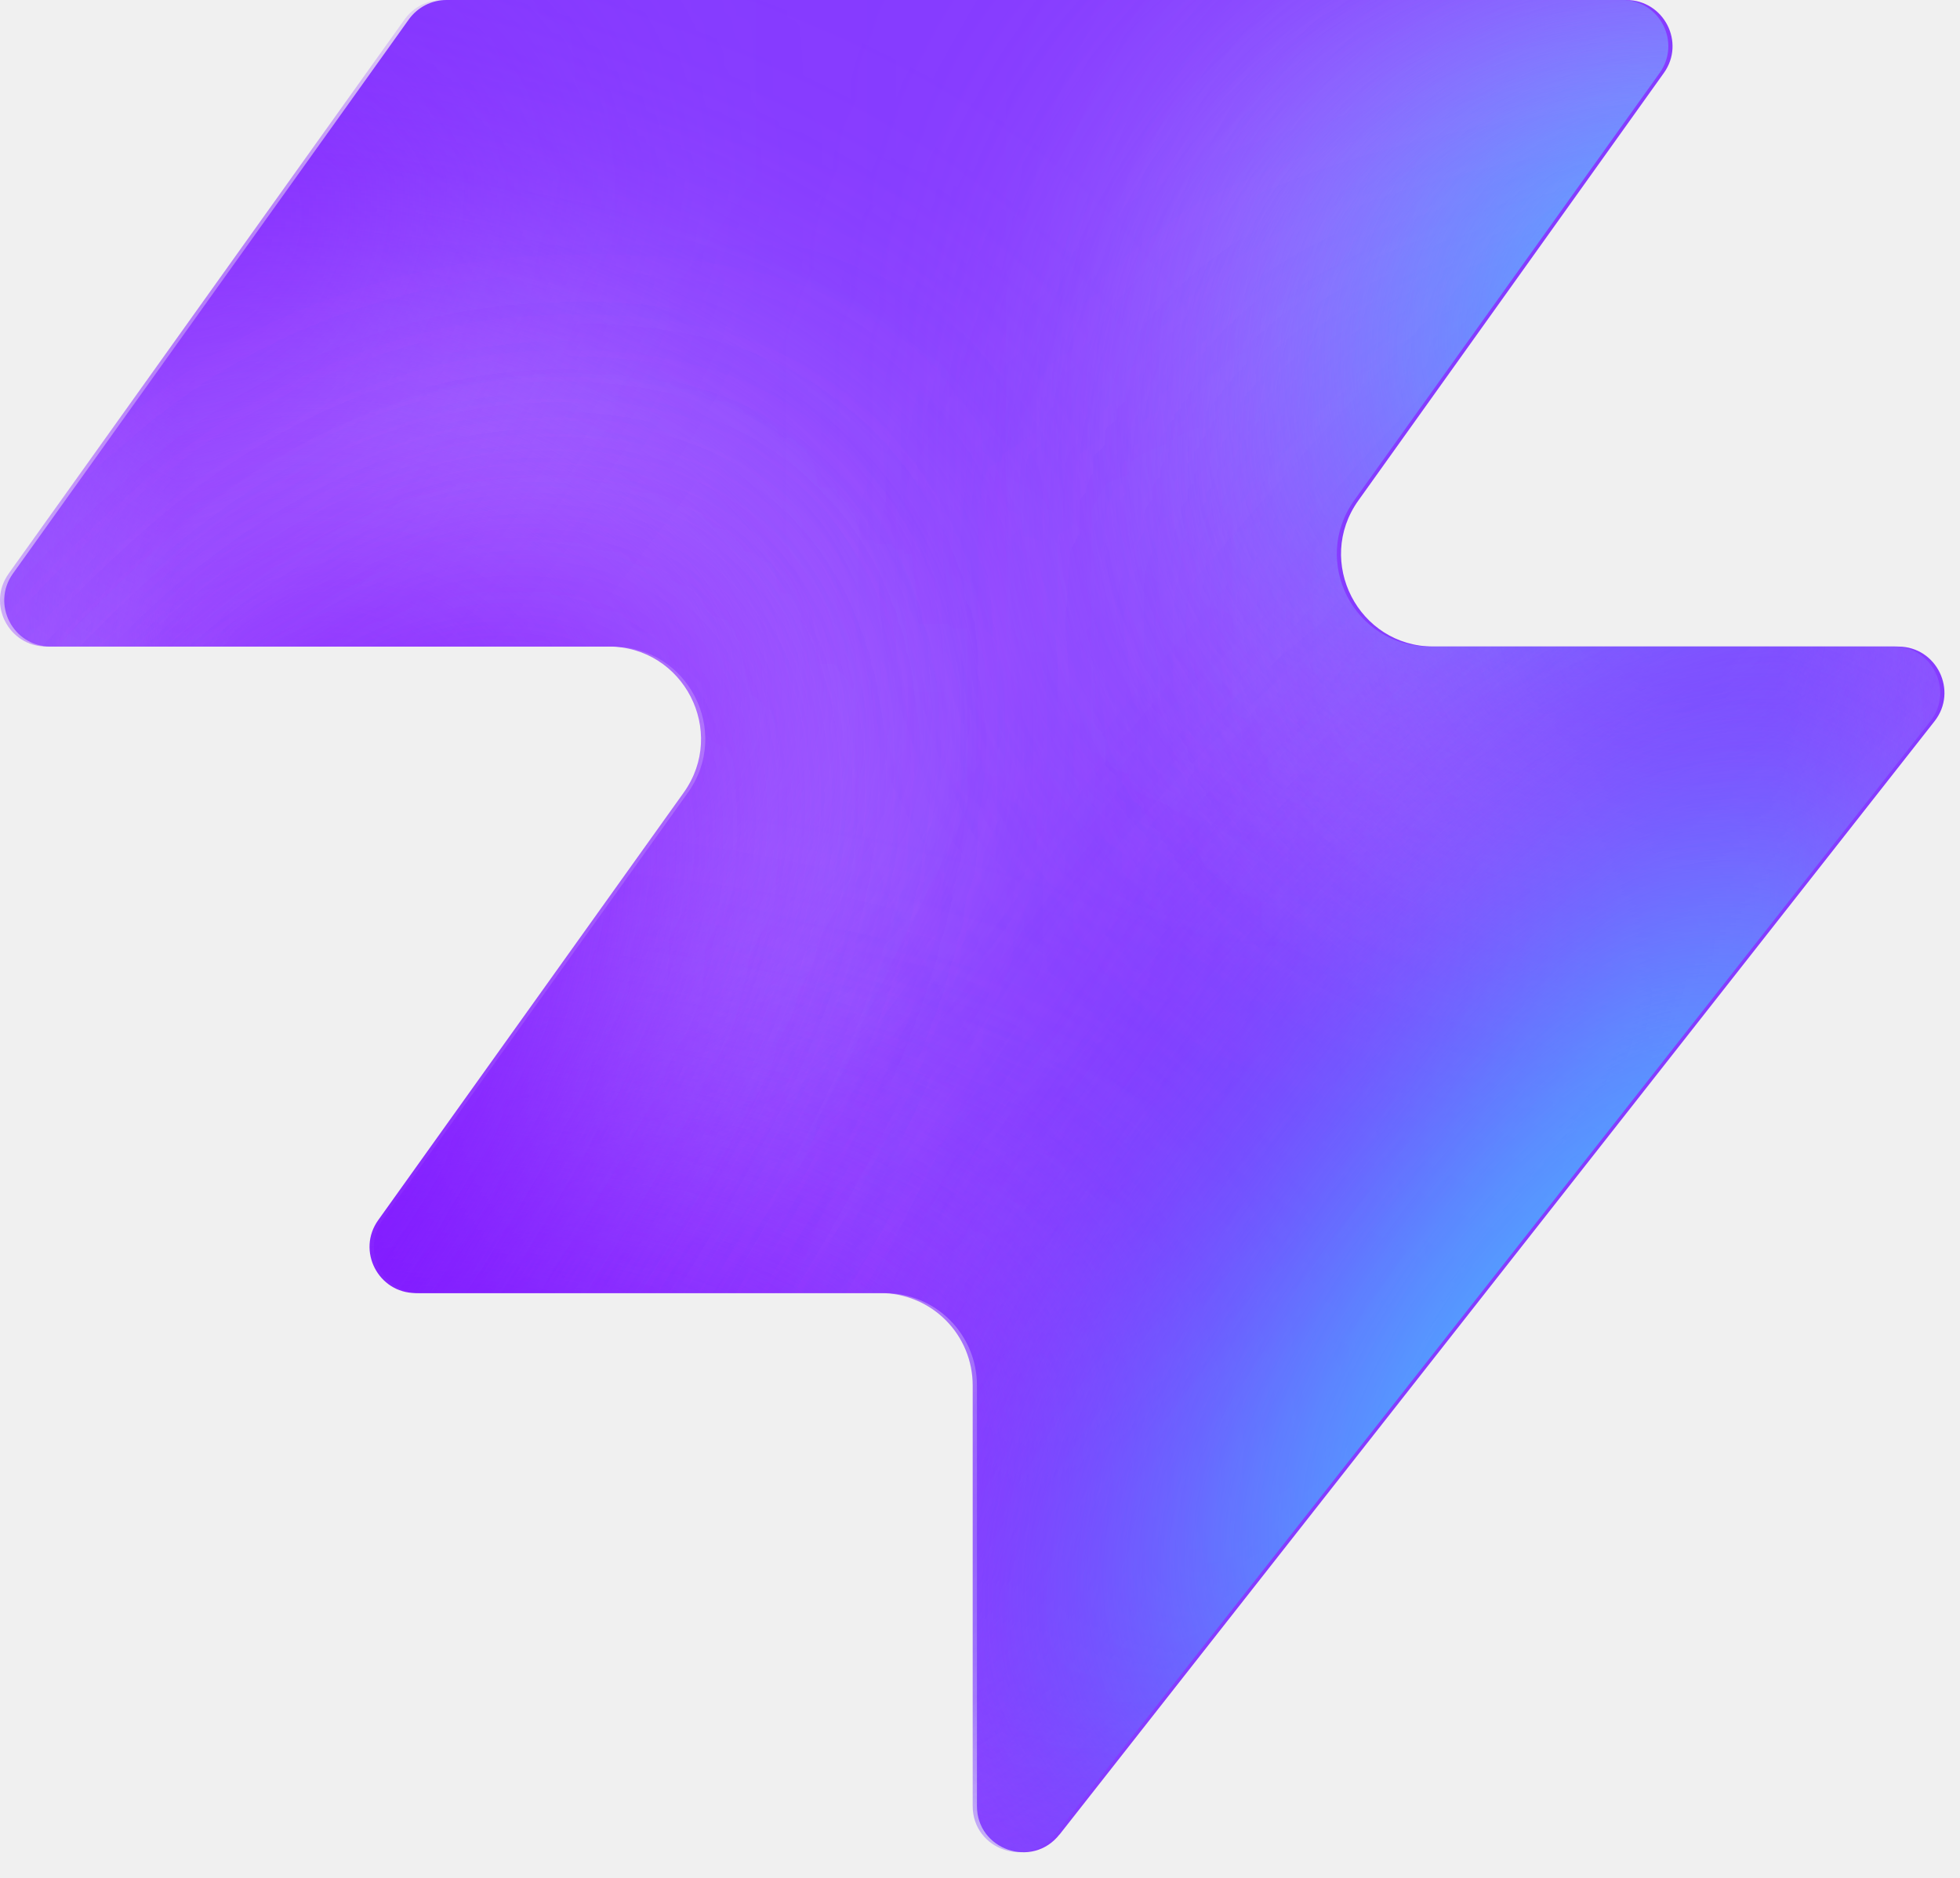
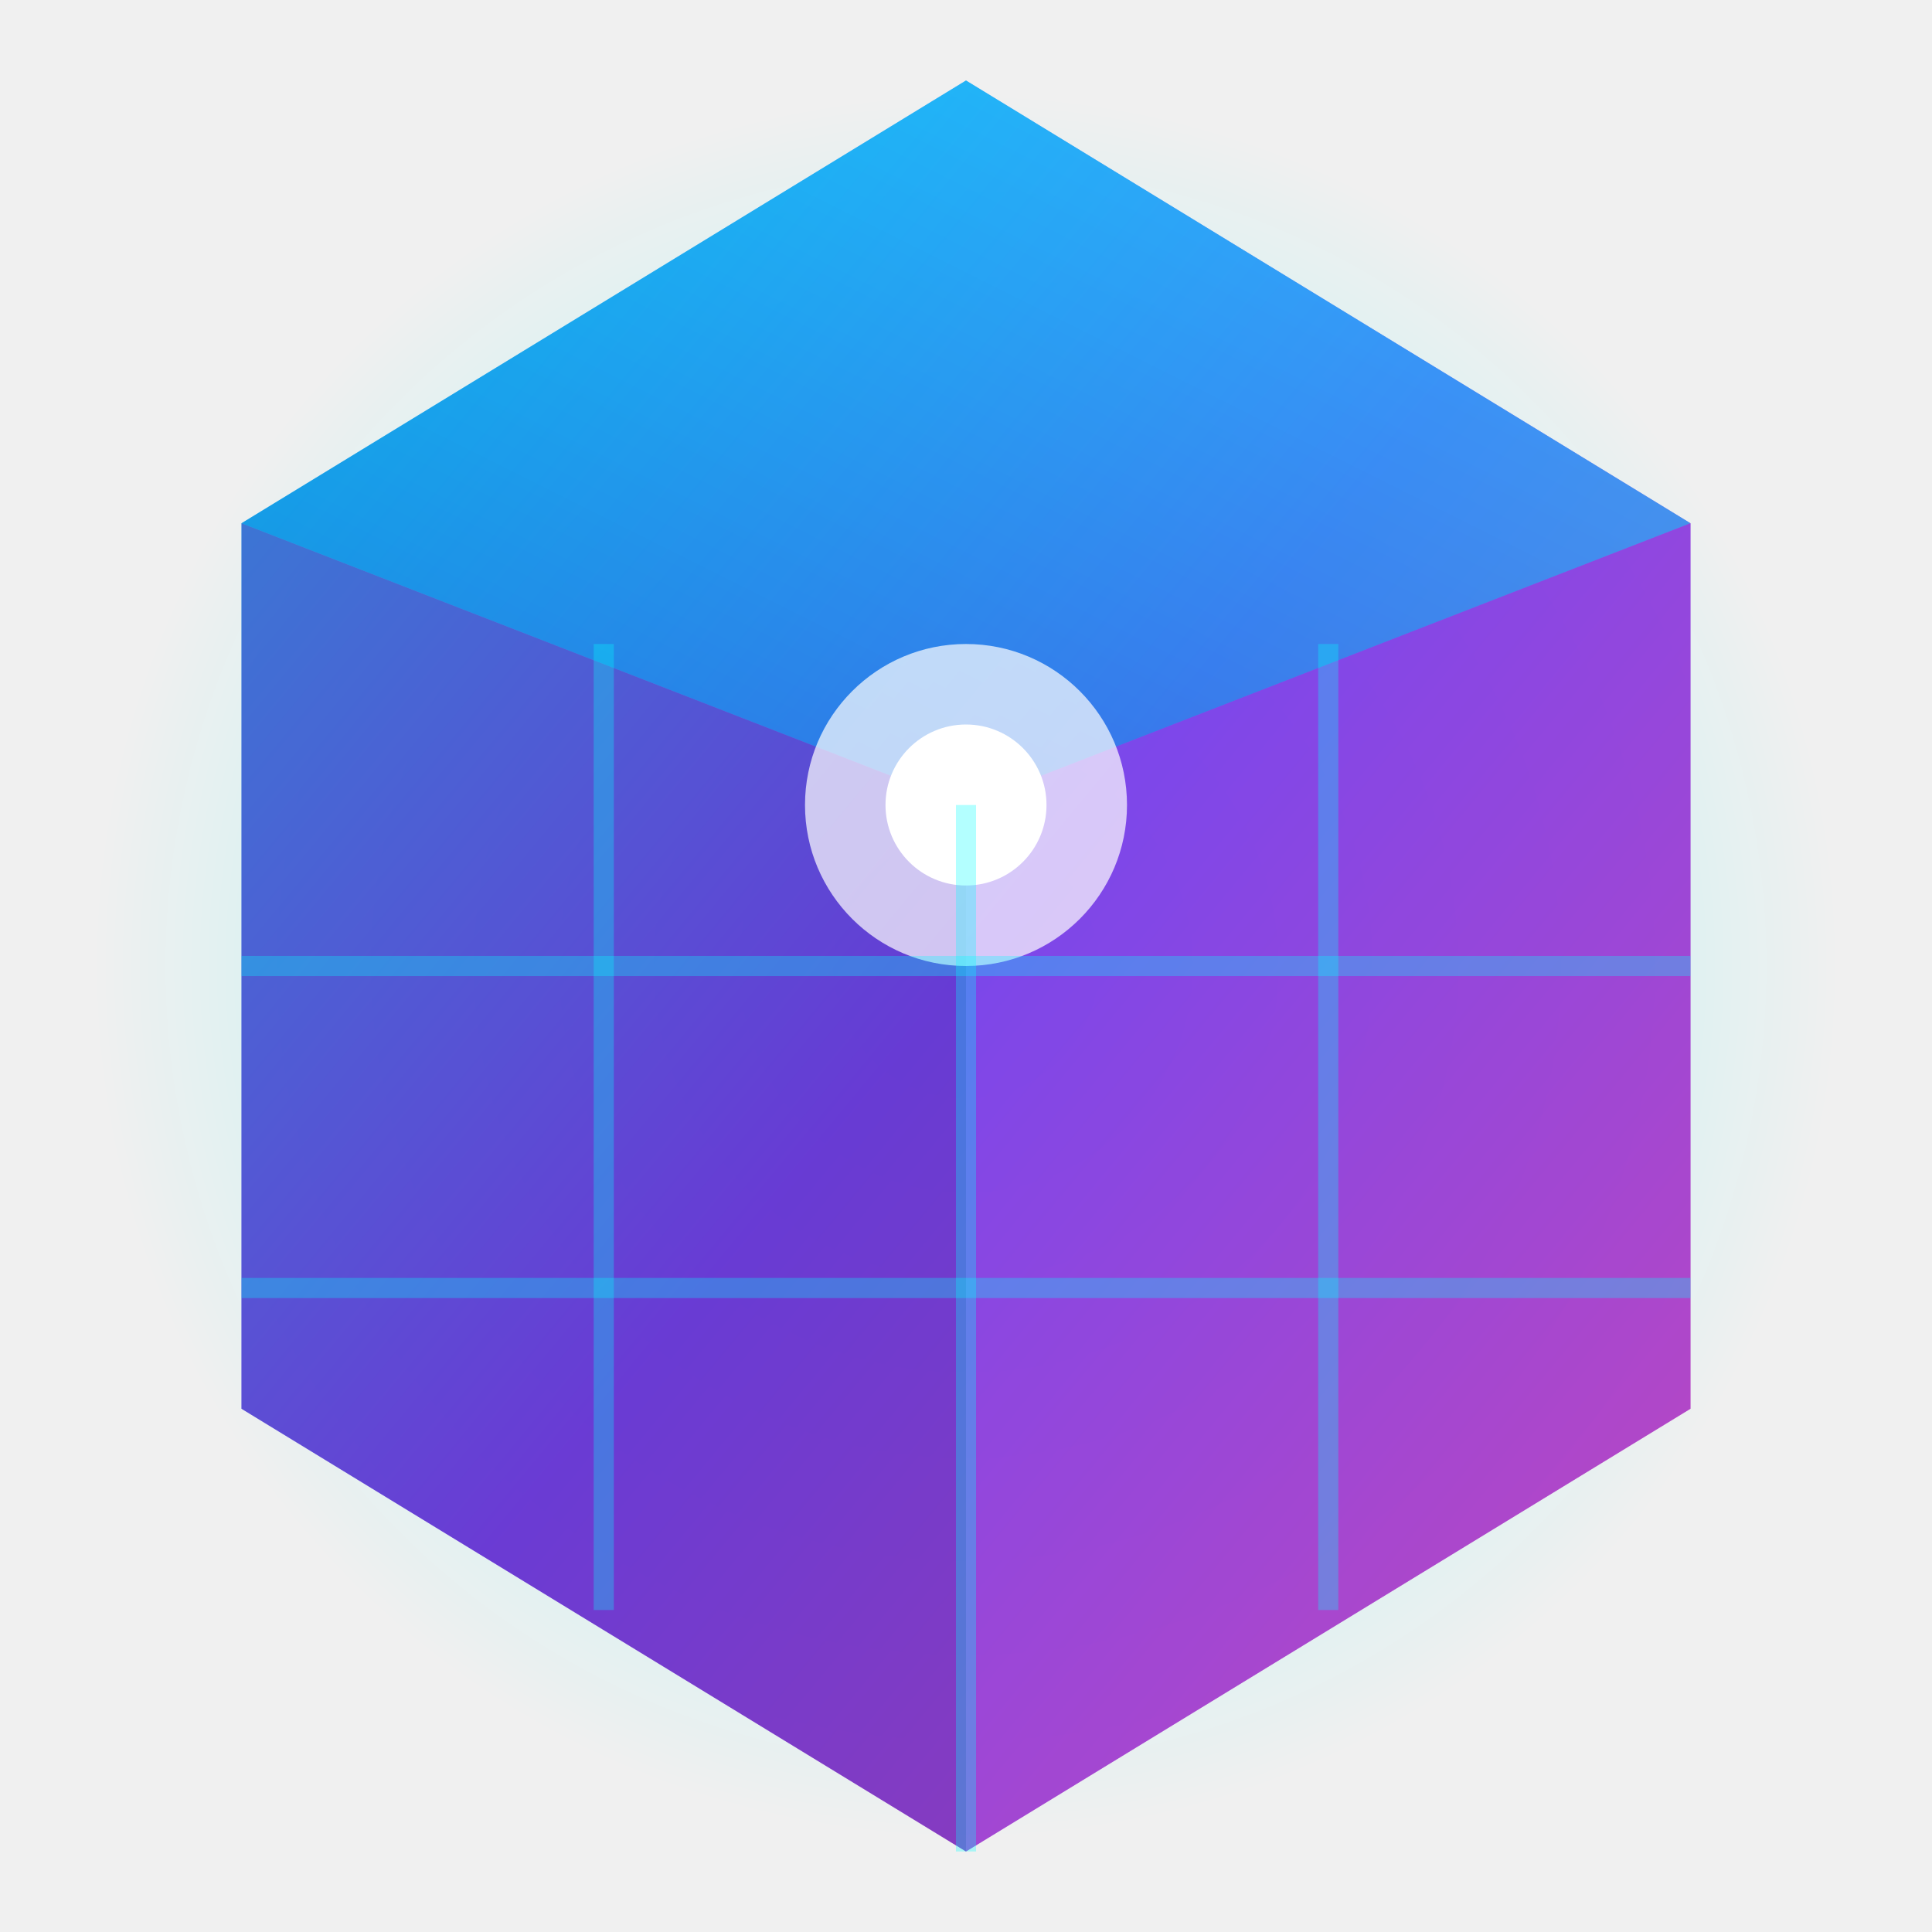
- <svg xmlns="http://www.w3.org/2000/svg" width="48" height="46" fill="none" viewBox="0 0 48 46">
-   <path fill="#863bff" d="M25.946 44.938c-.664.845-2.021.375-2.021-.698V33.937a2.26 2.26 0 0 0-2.262-2.262H10.287c-.92 0-1.456-1.04-.92-1.788l7.48-10.471c1.07-1.497 0-3.578-1.842-3.578H1.237c-.92 0-1.456-1.04-.92-1.788L10.013.474c.214-.297.556-.474.92-.474h28.894c.92 0 1.456 1.04.92 1.788l-7.48 10.471c-1.07 1.498 0 3.579 1.842 3.579h11.377c.943 0 1.473 1.088.89 1.83L25.947 44.94z" style="fill:#863bff;fill:color(display-p3 .525 .23 1);fill-opacity:1" />
-   <mask id="a" width="48" height="46" x="0" y="0" maskUnits="userSpaceOnUse" style="mask-type:alpha">
-     <path fill="#000" d="M25.842 44.938c-.664.844-2.021.375-2.021-.698V33.937a2.26 2.26 0 0 0-2.262-2.262H10.183c-.92 0-1.456-1.04-.92-1.788l7.48-10.471c1.07-1.498 0-3.579-1.842-3.579H1.133c-.92 0-1.456-1.04-.92-1.787L9.91.473c.214-.297.556-.474.92-.474h28.894c.92 0 1.456 1.04.92 1.788l-7.48 10.471c-1.07 1.498 0 3.578 1.842 3.578h11.377c.943 0 1.473 1.088.89 1.832L25.843 44.94z" style="fill:#000;fill-opacity:1" />
-   </mask>
-   <g mask="url(#a)">
-     <g filter="url(#b)">
-       <ellipse cx="5.508" cy="14.704" fill="#ede6ff" rx="5.508" ry="14.704" style="fill:#ede6ff;fill:color(display-p3 .927 .903 1);fill-opacity:1" transform="matrix(.00324 1 1 -.00324 -4.47 31.516)" />
-     </g>
-     <g filter="url(#c)">
-       <ellipse cx="10.399" cy="29.851" fill="#ede6ff" rx="10.399" ry="29.851" style="fill:#ede6ff;fill:color(display-p3 .927 .903 1);fill-opacity:1" transform="matrix(.00324 1 1 -.00324 -39.328 7.883)" />
-     </g>
-     <g filter="url(#d)">
-       <ellipse cx="5.508" cy="30.487" fill="#7e14ff" rx="5.508" ry="30.487" style="fill:#7e14ff;fill:color(display-p3 .492 .077 1);fill-opacity:1" transform="rotate(89.814 -25.913 -14.639)scale(1 -1)" />
-     </g>
-     <g filter="url(#e)">
-       <ellipse cx="5.508" cy="30.599" fill="#7e14ff" rx="5.508" ry="30.599" style="fill:#7e14ff;fill:color(display-p3 .492 .077 1);fill-opacity:1" transform="rotate(89.814 -32.644 -3.334)scale(1 -1)" />
-     </g>
-     <g filter="url(#f)">
-       <ellipse cx="5.508" cy="30.599" fill="#7e14ff" rx="5.508" ry="30.599" style="fill:#7e14ff;fill:color(display-p3 .492 .077 1);fill-opacity:1" transform="matrix(.00324 1 1 -.00324 -34.34 30.47)" />
-     </g>
-     <g filter="url(#g)">
-       <ellipse cx="14.072" cy="22.078" fill="#ede6ff" rx="14.072" ry="22.078" style="fill:#ede6ff;fill:color(display-p3 .927 .903 1);fill-opacity:1" transform="rotate(93.35 24.506 48.493)scale(-1 1)" />
-     </g>
-     <g filter="url(#h)">
-       <ellipse cx="3.47" cy="21.501" fill="#7e14ff" rx="3.47" ry="21.501" style="fill:#7e14ff;fill:color(display-p3 .492 .077 1);fill-opacity:1" transform="rotate(89.009 28.708 47.59)scale(-1 1)" />
-     </g>
-     <g filter="url(#i)">
-       <ellipse cx="3.47" cy="21.501" fill="#7e14ff" rx="3.47" ry="21.501" style="fill:#7e14ff;fill:color(display-p3 .492 .077 1);fill-opacity:1" transform="rotate(89.009 28.708 47.59)scale(-1 1)" />
-     </g>
-     <g filter="url(#j)">
-       <ellipse cx=".387" cy="8.972" fill="#7e14ff" rx="4.407" ry="29.108" style="fill:#7e14ff;fill:color(display-p3 .492 .077 1);fill-opacity:1" transform="rotate(39.51 .387 8.972)" />
-     </g>
-     <g filter="url(#k)">
-       <ellipse cx="47.523" cy="-6.092" fill="#7e14ff" rx="4.407" ry="29.108" style="fill:#7e14ff;fill:color(display-p3 .492 .077 1);fill-opacity:1" transform="rotate(37.892 47.523 -6.092)" />
-     </g>
-     <g filter="url(#l)">
-       <ellipse cx="41.412" cy="6.333" fill="#47bfff" rx="5.971" ry="9.665" style="fill:#47bfff;fill:color(display-p3 .28 .748 1);fill-opacity:1" transform="rotate(37.892 41.412 6.333)" />
-     </g>
-     <g filter="url(#m)">
-       <ellipse cx="-1.879" cy="38.332" fill="#7e14ff" rx="4.407" ry="29.108" style="fill:#7e14ff;fill:color(display-p3 .492 .077 1);fill-opacity:1" transform="rotate(37.892 -1.88 38.332)" />
-     </g>
-     <g filter="url(#n)">
-       <ellipse cx="-1.879" cy="38.332" fill="#7e14ff" rx="4.407" ry="29.108" style="fill:#7e14ff;fill:color(display-p3 .492 .077 1);fill-opacity:1" transform="rotate(37.892 -1.88 38.332)" />
-     </g>
-     <g filter="url(#o)">
-       <ellipse cx="35.651" cy="29.907" fill="#7e14ff" rx="4.407" ry="29.108" style="fill:#7e14ff;fill:color(display-p3 .492 .077 1);fill-opacity:1" transform="rotate(37.892 35.651 29.907)" />
-     </g>
-     <g filter="url(#p)">
-       <ellipse cx="38.418" cy="32.4" fill="#47bfff" rx="5.971" ry="15.297" style="fill:#47bfff;fill:color(display-p3 .28 .748 1);fill-opacity:1" transform="rotate(37.892 38.418 32.4)" />
-     </g>
-   </g>
+ <svg xmlns="http://www.w3.org/2000/svg" width="48" height="48" viewBox="0 0 48 48" fill="none">
  <defs>
-     <filter id="b" width="60.045" height="41.654" x="-19.77" y="16.149" color-interpolation-filters="sRGB" filterUnits="userSpaceOnUse">
-       <feFlood flood-opacity="0" result="BackgroundImageFix" />
-       <feBlend in="SourceGraphic" in2="BackgroundImageFix" result="shape" />
-       <feGaussianBlur result="effect1_foregroundBlur_2002_17158" stdDeviation="7.659" />
-     </filter>
-     <filter id="c" width="90.34" height="51.437" x="-54.613" y="-7.533" color-interpolation-filters="sRGB" filterUnits="userSpaceOnUse">
-       <feFlood flood-opacity="0" result="BackgroundImageFix" />
-       <feBlend in="SourceGraphic" in2="BackgroundImageFix" result="shape" />
-       <feGaussianBlur result="effect1_foregroundBlur_2002_17158" stdDeviation="7.659" />
-     </filter>
-     <filter id="d" width="79.355" height="29.4" x="-49.64" y="2.03" color-interpolation-filters="sRGB" filterUnits="userSpaceOnUse">
-       <feFlood flood-opacity="0" result="BackgroundImageFix" />
-       <feBlend in="SourceGraphic" in2="BackgroundImageFix" result="shape" />
-       <feGaussianBlur result="effect1_foregroundBlur_2002_17158" stdDeviation="4.596" />
-     </filter>
-     <filter id="e" width="79.579" height="29.4" x="-45.045" y="20.029" color-interpolation-filters="sRGB" filterUnits="userSpaceOnUse">
-       <feFlood flood-opacity="0" result="BackgroundImageFix" />
-       <feBlend in="SourceGraphic" in2="BackgroundImageFix" result="shape" />
-       <feGaussianBlur result="effect1_foregroundBlur_2002_17158" stdDeviation="4.596" />
-     </filter>
-     <filter id="f" width="79.579" height="29.4" x="-43.513" y="21.178" color-interpolation-filters="sRGB" filterUnits="userSpaceOnUse">
-       <feFlood flood-opacity="0" result="BackgroundImageFix" />
-       <feBlend in="SourceGraphic" in2="BackgroundImageFix" result="shape" />
-       <feGaussianBlur result="effect1_foregroundBlur_2002_17158" stdDeviation="4.596" />
-     </filter>
-     <filter id="g" width="74.749" height="58.852" x="15.756" y="-17.901" color-interpolation-filters="sRGB" filterUnits="userSpaceOnUse">
-       <feFlood flood-opacity="0" result="BackgroundImageFix" />
-       <feBlend in="SourceGraphic" in2="BackgroundImageFix" result="shape" />
-       <feGaussianBlur result="effect1_foregroundBlur_2002_17158" stdDeviation="7.659" />
-     </filter>
-     <filter id="h" width="61.377" height="25.362" x="23.548" y="2.284" color-interpolation-filters="sRGB" filterUnits="userSpaceOnUse">
-       <feFlood flood-opacity="0" result="BackgroundImageFix" />
-       <feBlend in="SourceGraphic" in2="BackgroundImageFix" result="shape" />
-       <feGaussianBlur result="effect1_foregroundBlur_2002_17158" stdDeviation="4.596" />
-     </filter>
-     <filter id="i" width="61.377" height="25.362" x="23.548" y="2.284" color-interpolation-filters="sRGB" filterUnits="userSpaceOnUse">
-       <feFlood flood-opacity="0" result="BackgroundImageFix" />
-       <feBlend in="SourceGraphic" in2="BackgroundImageFix" result="shape" />
-       <feGaussianBlur result="effect1_foregroundBlur_2002_17158" stdDeviation="4.596" />
-     </filter>
-     <filter id="j" width="56.045" height="63.649" x="-27.636" y="-22.853" color-interpolation-filters="sRGB" filterUnits="userSpaceOnUse">
-       <feFlood flood-opacity="0" result="BackgroundImageFix" />
-       <feBlend in="SourceGraphic" in2="BackgroundImageFix" result="shape" />
-       <feGaussianBlur result="effect1_foregroundBlur_2002_17158" stdDeviation="4.596" />
-     </filter>
-     <filter id="k" width="54.814" height="64.646" x="20.116" y="-38.415" color-interpolation-filters="sRGB" filterUnits="userSpaceOnUse">
-       <feFlood flood-opacity="0" result="BackgroundImageFix" />
-       <feBlend in="SourceGraphic" in2="BackgroundImageFix" result="shape" />
-       <feGaussianBlur result="effect1_foregroundBlur_2002_17158" stdDeviation="4.596" />
-     </filter>
-     <filter id="l" width="33.541" height="35.313" x="24.641" y="-11.323" color-interpolation-filters="sRGB" filterUnits="userSpaceOnUse">
-       <feFlood flood-opacity="0" result="BackgroundImageFix" />
-       <feBlend in="SourceGraphic" in2="BackgroundImageFix" result="shape" />
-       <feGaussianBlur result="effect1_foregroundBlur_2002_17158" stdDeviation="4.596" />
-     </filter>
-     <filter id="m" width="54.814" height="64.646" x="-29.286" y="6.009" color-interpolation-filters="sRGB" filterUnits="userSpaceOnUse">
-       <feFlood flood-opacity="0" result="BackgroundImageFix" />
-       <feBlend in="SourceGraphic" in2="BackgroundImageFix" result="shape" />
-       <feGaussianBlur result="effect1_foregroundBlur_2002_17158" stdDeviation="4.596" />
-     </filter>
-     <filter id="n" width="54.814" height="64.646" x="-29.286" y="6.009" color-interpolation-filters="sRGB" filterUnits="userSpaceOnUse">
-       <feFlood flood-opacity="0" result="BackgroundImageFix" />
-       <feBlend in="SourceGraphic" in2="BackgroundImageFix" result="shape" />
-       <feGaussianBlur result="effect1_foregroundBlur_2002_17158" stdDeviation="4.596" />
-     </filter>
-     <filter id="o" width="54.814" height="64.646" x="8.244" y="-2.416" color-interpolation-filters="sRGB" filterUnits="userSpaceOnUse">
-       <feFlood flood-opacity="0" result="BackgroundImageFix" />
-       <feBlend in="SourceGraphic" in2="BackgroundImageFix" result="shape" />
-       <feGaussianBlur result="effect1_foregroundBlur_2002_17158" stdDeviation="4.596" />
-     </filter>
-     <filter id="p" width="39.409" height="43.623" x="18.713" y="10.588" color-interpolation-filters="sRGB" filterUnits="userSpaceOnUse">
-       <feFlood flood-opacity="0" result="BackgroundImageFix" />
-       <feBlend in="SourceGraphic" in2="BackgroundImageFix" result="shape" />
-       <feGaussianBlur result="effect1_foregroundBlur_2002_17158" stdDeviation="4.596" />
-     </filter>
+     <radialGradient id="glow" cx="50%" cy="50%" r="50%">
+       <stop offset="0%" stop-color="#00ffff" stop-opacity="0.4" />
+       <stop offset="100%" stop-color="#00ffff" stop-opacity="0" />
+     </radialGradient>
+     <linearGradient id="crystal" x1="0%" y1="0%" x2="100%" y2="100%">
+       <stop offset="0%" stop-color="#00eeff" />
+       <stop offset="50%" stop-color="#8844ff" />
+       <stop offset="100%" stop-color="#ff44aa" />
+     </linearGradient>
+     <linearGradient id="inner" x1="0%" y1="100%" x2="100%" y2="0%">
+       <stop offset="0%" stop-color="#0066cc" />
+       <stop offset="100%" stop-color="#00ddff" />
+     </linearGradient>
  </defs>
+   <circle cx="24" cy="24" r="22" fill="url(#glow)" />
+   <polygon points="24,2 42,13 42,35 24,46 6,35 6,13" fill="url(#crystal)" opacity="0.9" />
+   <polygon points="24,2 42,13 24,20 6,13" fill="url(#inner)" opacity="0.6" />
+   <polygon points="6,13 24,20 24,46 6,35" fill="#4422aa" opacity="0.5" />
+   <polygon points="42,13 42,35 24,46 24,20" fill="#6633cc" opacity="0.4" />
+   <circle cx="24" cy="20" r="4" fill="#ffffff" opacity="0.7" />
+   <circle cx="24" cy="20" r="2" fill="#ffffff" />
+   <line x1="15" y1="16" x2="15" y2="40" stroke="#00ffff" stroke-width="0.5" opacity="0.3" />
+   <line x1="24" y1="20" x2="24" y2="46" stroke="#00ffff" stroke-width="0.5" opacity="0.3" />
+   <line x1="33" y1="16" x2="33" y2="40" stroke="#00ffff" stroke-width="0.5" opacity="0.3" />
+   <line x1="6" y1="24" x2="42" y2="24" stroke="#00ffff" stroke-width="0.5" opacity="0.3" />
+   <line x1="6" y1="32" x2="42" y2="32" stroke="#00ffff" stroke-width="0.5" opacity="0.3" />
</svg>
